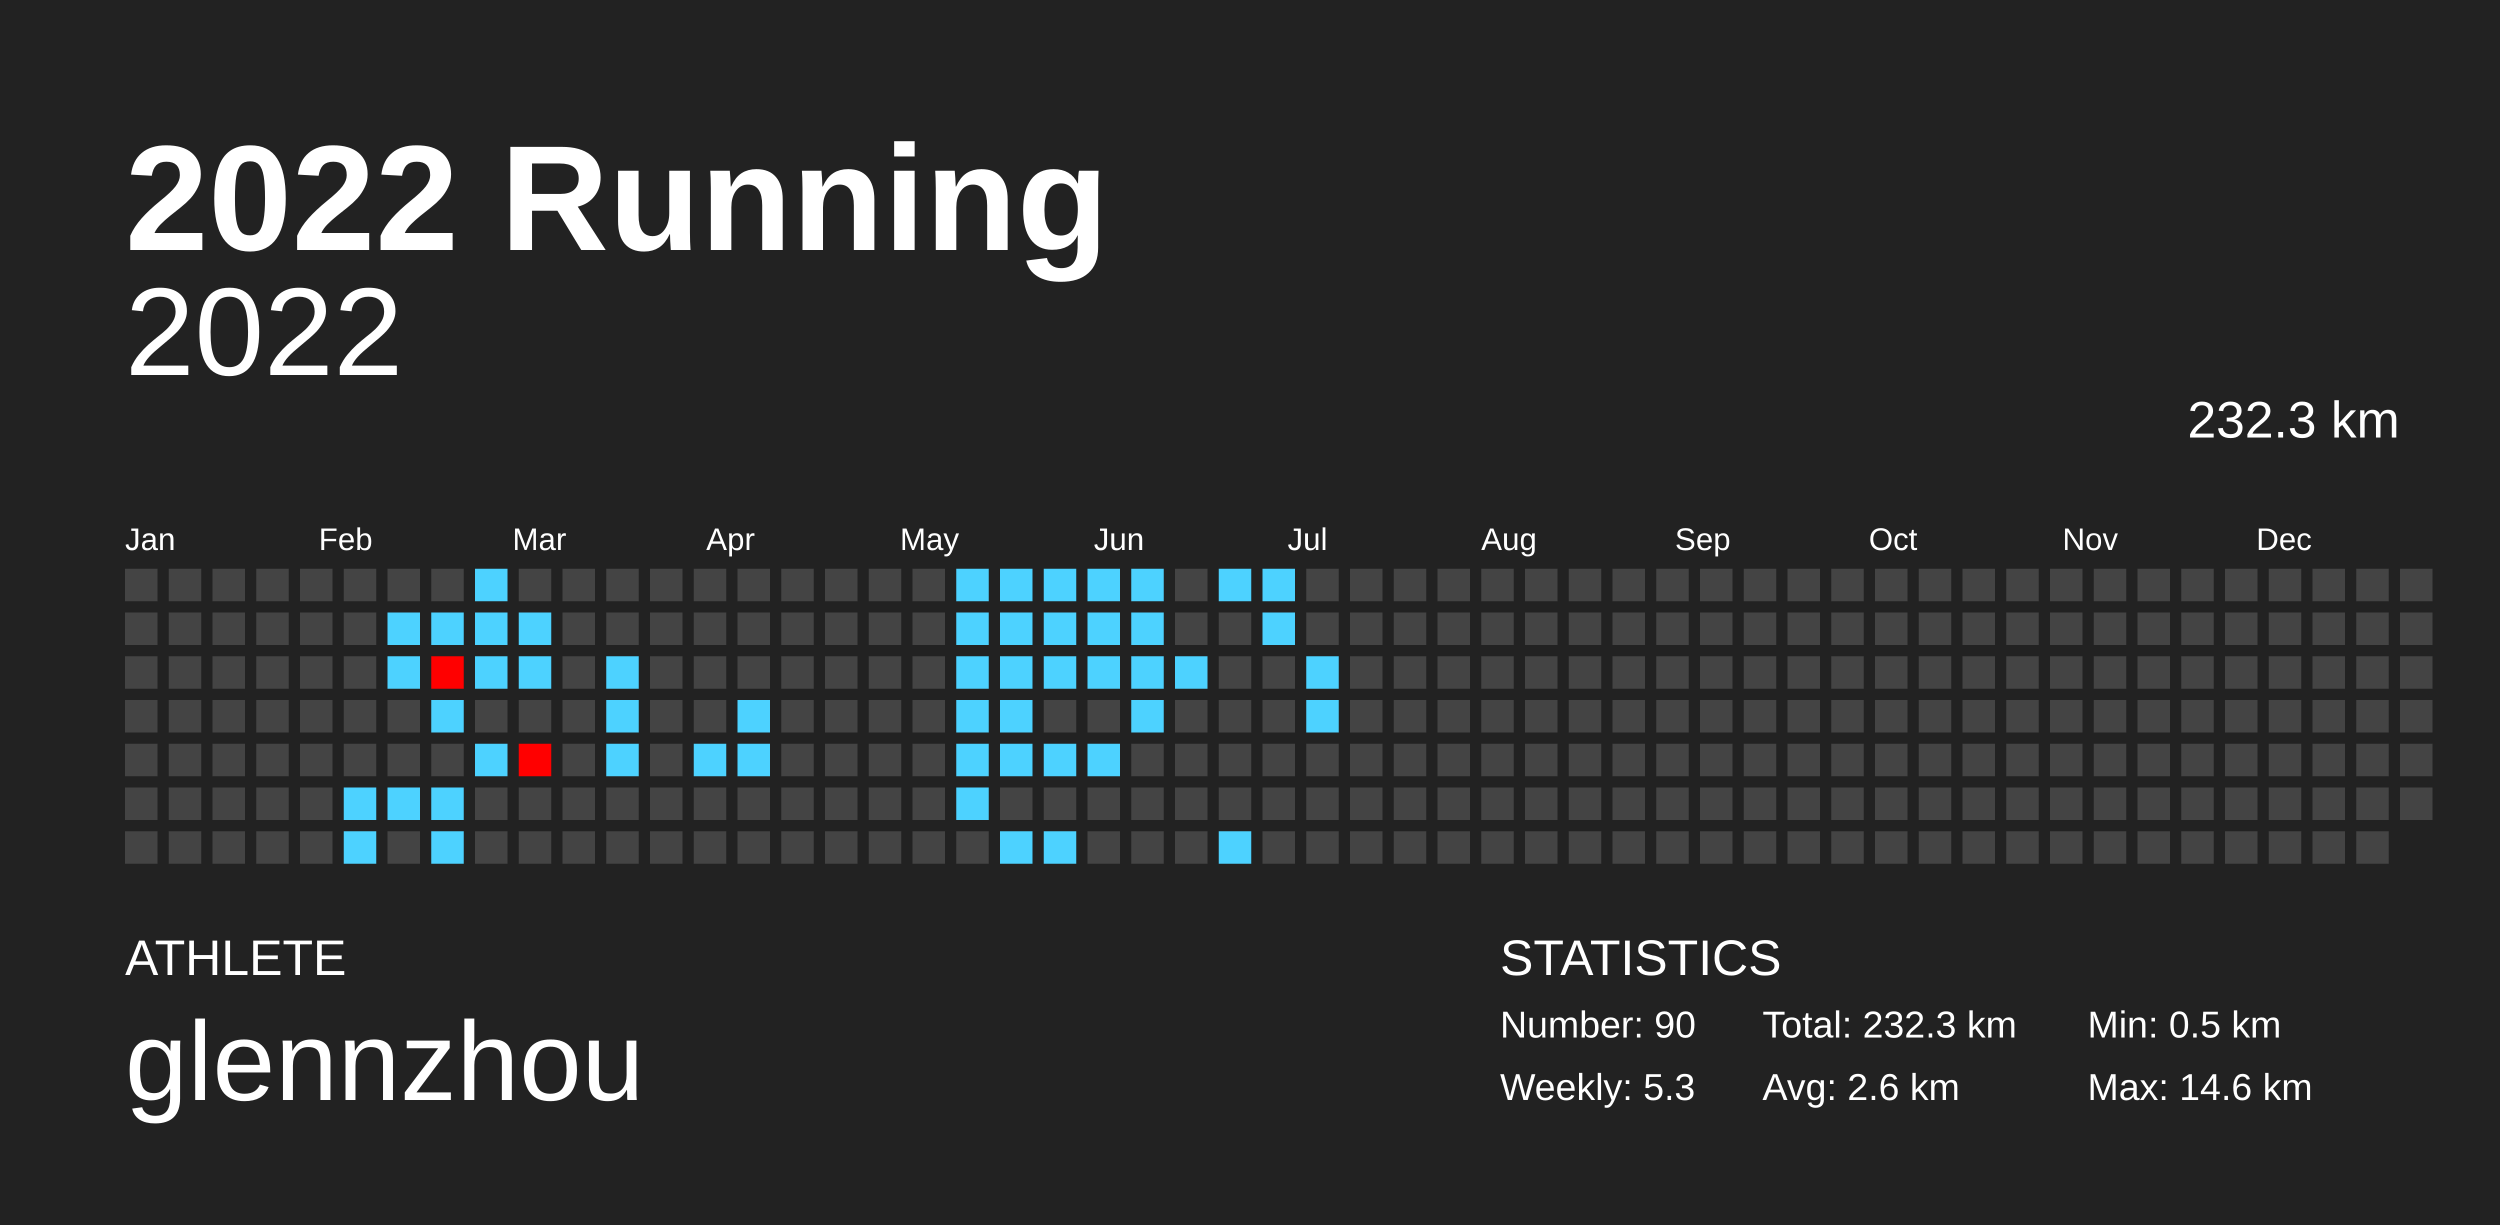
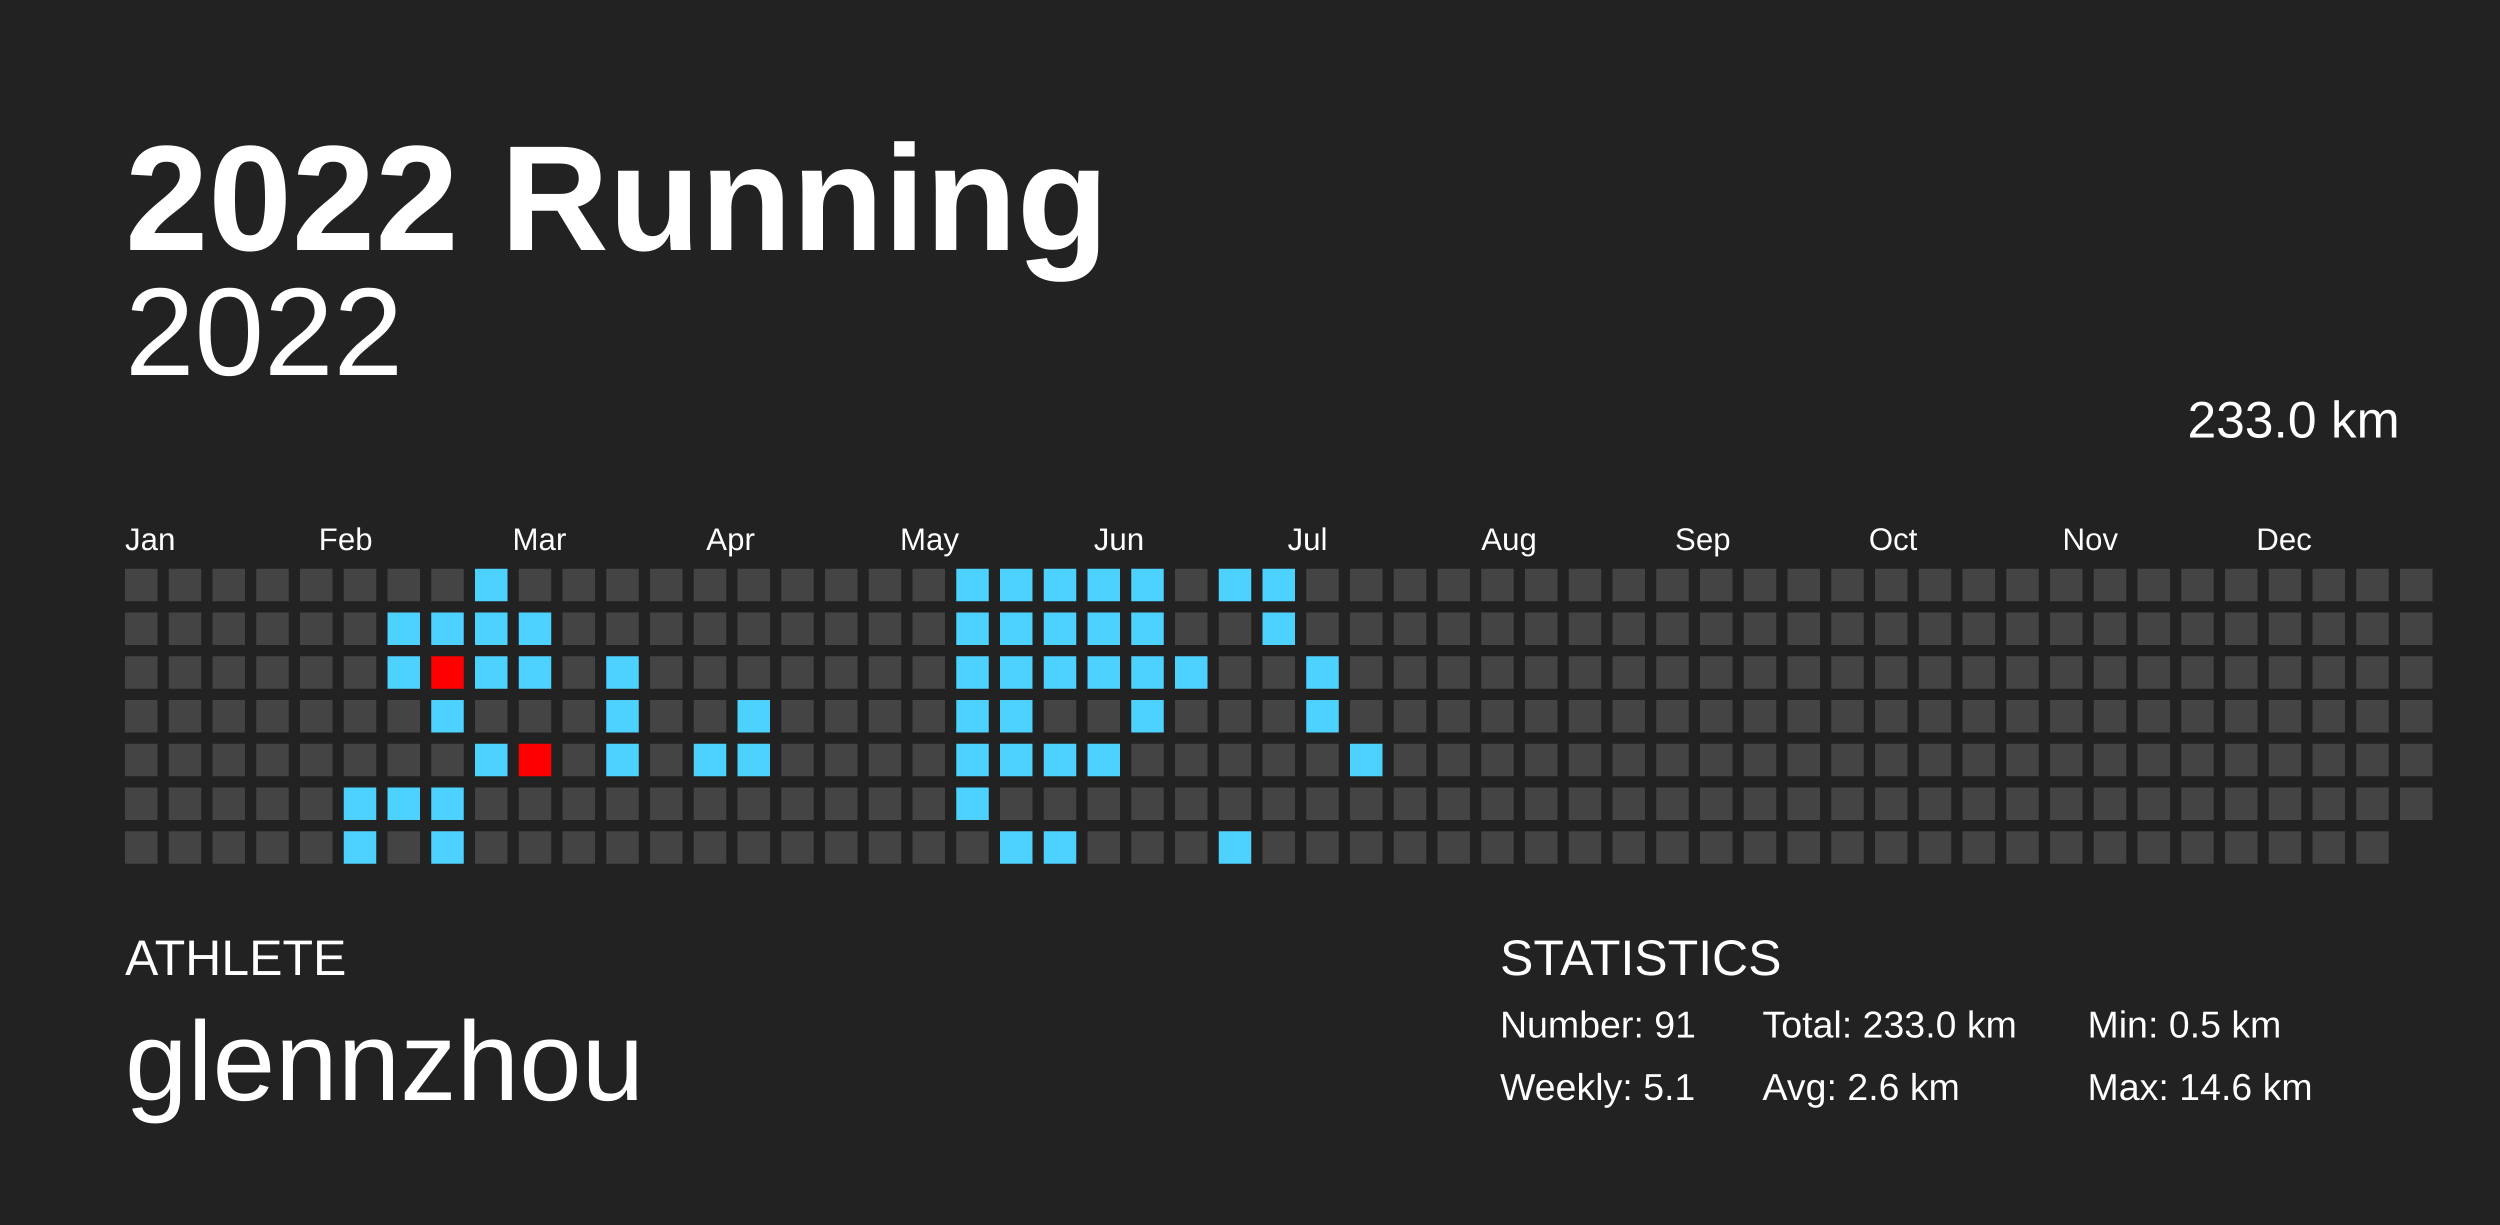
<svg xmlns="http://www.w3.org/2000/svg" baseProfile="full" height="98mm" version="1.1" viewBox="0,0,200,98" width="200mm">
  <defs />
  <rect fill="#222222" height="98" width="200" x="0" y="0" />
  <text fill="#FFFFFF" style="font-size:12px; font-family:Arial; font-weight:bold;" x="10" y="20">2022 Running</text>
  <text fill="#FFFFFF" style="font-size:4px; font-family:Arial" x="10" y="78">ATHLETE</text>
  <text fill="#FFFFFF" style="font-size:9px; font-family:Arial" x="10" y="88">glennzhou</text>
  <text fill="#FFFFFF" style="font-size:4px; font-family:Arial" x="120" y="78">STATISTICS</text>
-   <text fill="#FFFFFF" style="font-size:3px; font-family:Arial" x="120" y="83">Number: 90</text>
-   <text fill="#FFFFFF" style="font-size:3px; font-family:Arial" x="120" y="88">Weekly: 5.3</text>
-   <text fill="#FFFFFF" style="font-size:3px; font-family:Arial" x="141" y="83">Total: 232.3 km</text>
+   <text fill="#FFFFFF" style="font-size:3px; font-family:Arial" x="120" y="83">Number: 91</text>
+   <text fill="#FFFFFF" style="font-size:3px; font-family:Arial" x="120" y="88">Weekly: 5.1</text>
+   <text fill="#FFFFFF" style="font-size:3px; font-family:Arial" x="141" y="83">Total: 233.0 km</text>
  <text fill="#FFFFFF" style="font-size:3px; font-family:Arial" x="141" y="88">Avg: 2.6 km</text>
  <text fill="#FFFFFF" style="font-size:3px; font-family:Arial" x="167" y="83">Min: 0.5 km</text>
  <text fill="#FFFFFF" style="font-size:3px; font-family:Arial" x="167" y="88">Max: 14.6 km</text>
  <text alignment-baseline="hanging" fill="#FFFFFF" style="font-size:10.0px; font-family:Arial;" x="10" y="30">2022</text>
-   <text alignment-baseline="hanging" fill="#FFFFFF" style="font-size:4.125px; font-family:Arial;" x="175" y="35">232.3 km</text>
+   <text alignment-baseline="hanging" fill="#FFFFFF" style="font-size:4.125px; font-family:Arial;" x="175" y="35">233.0 km</text>
  <text fill="#FFFFFF" style="font-size:2.5px; font-family:Arial" x="10.0" y="44">Jan</text>
  <text fill="#FFFFFF" style="font-size:2.5px; font-family:Arial" x="25.5" y="44">Feb</text>
  <text fill="#FFFFFF" style="font-size:2.5px; font-family:Arial" x="41.0" y="44">Mar</text>
  <text fill="#FFFFFF" style="font-size:2.5px; font-family:Arial" x="56.5" y="44">Apr</text>
  <text fill="#FFFFFF" style="font-size:2.5px; font-family:Arial" x="72.0" y="44">May</text>
  <text fill="#FFFFFF" style="font-size:2.5px; font-family:Arial" x="87.5" y="44">Jun</text>
  <text fill="#FFFFFF" style="font-size:2.5px; font-family:Arial" x="103.0" y="44">Jul</text>
  <text fill="#FFFFFF" style="font-size:2.5px; font-family:Arial" x="118.5" y="44">Aug</text>
  <text fill="#FFFFFF" style="font-size:2.5px; font-family:Arial" x="134.0" y="44">Sep</text>
  <text fill="#FFFFFF" style="font-size:2.5px; font-family:Arial" x="149.5" y="44">Oct</text>
  <text fill="#FFFFFF" style="font-size:2.5px; font-family:Arial" x="165.0" y="44">Nov</text>
  <text fill="#FFFFFF" style="font-size:2.5px; font-family:Arial" x="180.5" y="44">Dec</text>
  <rect fill="#444444" height="2.6" width="2.6" x="10.0" y="45.5" />
  <rect fill="#444444" height="2.6" width="2.6" x="10.0" y="49.0" />
  <rect fill="#444444" height="2.6" width="2.6" x="10.0" y="52.5" />
  <rect fill="#444444" height="2.6" width="2.6" x="10.0" y="56.0" />
  <rect fill="#444444" height="2.6" width="2.6" x="10.0" y="59.5" />
  <rect fill="#444444" height="2.6" width="2.6" x="10.0" y="63.0" />
  <rect fill="#444444" height="2.6" width="2.6" x="10.0" y="66.5" />
  <rect fill="#444444" height="2.6" width="2.6" x="13.5" y="45.5" />
  <rect fill="#444444" height="2.6" width="2.6" x="13.5" y="49.0" />
  <rect fill="#444444" height="2.6" width="2.6" x="13.5" y="52.5" />
  <rect fill="#444444" height="2.6" width="2.6" x="13.5" y="56.0" />
  <rect fill="#444444" height="2.6" width="2.6" x="13.5" y="59.5" />
  <rect fill="#444444" height="2.6" width="2.6" x="13.5" y="63.0" />
  <rect fill="#444444" height="2.6" width="2.6" x="13.5" y="66.5" />
  <rect fill="#444444" height="2.6" width="2.6" x="17.0" y="45.5" />
  <rect fill="#444444" height="2.6" width="2.6" x="17.0" y="49.0" />
  <rect fill="#444444" height="2.6" width="2.6" x="17.0" y="52.5" />
  <rect fill="#444444" height="2.6" width="2.6" x="17.0" y="56.0" />
  <rect fill="#444444" height="2.6" width="2.6" x="17.0" y="59.5" />
  <rect fill="#444444" height="2.6" width="2.6" x="17.0" y="63.0" />
  <rect fill="#444444" height="2.6" width="2.6" x="17.0" y="66.5" />
  <rect fill="#444444" height="2.6" width="2.6" x="20.5" y="45.5" />
  <rect fill="#444444" height="2.6" width="2.6" x="20.5" y="49.0" />
  <rect fill="#444444" height="2.6" width="2.6" x="20.5" y="52.5" />
  <rect fill="#444444" height="2.6" width="2.6" x="20.5" y="56.0" />
  <rect fill="#444444" height="2.6" width="2.6" x="20.5" y="59.5" />
  <rect fill="#444444" height="2.6" width="2.6" x="20.5" y="63.0" />
  <rect fill="#444444" height="2.6" width="2.6" x="20.5" y="66.5" />
  <rect fill="#444444" height="2.6" width="2.6" x="24.0" y="45.5" />
  <rect fill="#444444" height="2.6" width="2.6" x="24.0" y="49.0" />
  <rect fill="#444444" height="2.6" width="2.6" x="24.0" y="52.5" />
  <rect fill="#444444" height="2.6" width="2.6" x="24.0" y="56.0" />
  <rect fill="#444444" height="2.6" width="2.6" x="24.0" y="59.5" />
  <rect fill="#444444" height="2.6" width="2.6" x="24.0" y="63.0" />
  <rect fill="#444444" height="2.6" width="2.6" x="24.0" y="66.5" />
  <rect fill="#444444" height="2.6" width="2.6" x="27.5" y="45.5" />
  <rect fill="#444444" height="2.6" width="2.6" x="27.5" y="49.0" />
  <rect fill="#444444" height="2.6" width="2.6" x="27.5" y="52.5" />
  <rect fill="#444444" height="2.6" width="2.6" x="27.5" y="56.0" />
  <rect fill="#444444" height="2.6" width="2.6" x="27.5" y="59.5" />
  <rect fill="#4dd2ff" height="2.6" width="2.6" x="27.5" y="63.0" />
  <rect fill="#4dd2ff" height="2.6" width="2.6" x="27.5" y="66.5" />
  <rect fill="#444444" height="2.6" width="2.6" x="31.0" y="45.5" />
  <rect fill="#4dd2ff" height="2.6" width="2.6" x="31.0" y="49.0" />
  <rect fill="#4dd2ff" height="2.6" width="2.6" x="31.0" y="52.5" />
  <rect fill="#444444" height="2.6" width="2.6" x="31.0" y="56.0" />
  <rect fill="#444444" height="2.6" width="2.6" x="31.0" y="59.5" />
  <rect fill="#4dd2ff" height="2.6" width="2.6" x="31.0" y="63.0" />
  <rect fill="#444444" height="2.6" width="2.6" x="31.0" y="66.5" />
  <rect fill="#444444" height="2.6" width="2.6" x="34.5" y="45.5" />
  <rect fill="#4dd2ff" height="2.6" width="2.6" x="34.5" y="49.0" />
  <rect fill="red" height="2.6" width="2.6" x="34.5" y="52.5" />
  <rect fill="#4dd2ff" height="2.6" width="2.6" x="34.5" y="56.0" />
  <rect fill="#444444" height="2.6" width="2.6" x="34.5" y="59.5" />
  <rect fill="#4dd2ff" height="2.6" width="2.6" x="34.5" y="63.0" />
  <rect fill="#4dd2ff" height="2.6" width="2.6" x="34.5" y="66.5" />
  <rect fill="#4dd2ff" height="2.6" width="2.6" x="38.0" y="45.5" />
  <rect fill="#4dd2ff" height="2.6" width="2.6" x="38.0" y="49.0" />
  <rect fill="#4dd2ff" height="2.6" width="2.6" x="38.0" y="52.5" />
  <rect fill="#444444" height="2.6" width="2.6" x="38.0" y="56.0" />
  <rect fill="#4dd2ff" height="2.6" width="2.6" x="38.0" y="59.5" />
  <rect fill="#444444" height="2.6" width="2.6" x="38.0" y="63.0" />
  <rect fill="#444444" height="2.6" width="2.6" x="38.0" y="66.5" />
  <rect fill="#444444" height="2.6" width="2.6" x="41.5" y="45.5" />
  <rect fill="#4dd2ff" height="2.6" width="2.6" x="41.5" y="49.0" />
  <rect fill="#4dd2ff" height="2.6" width="2.6" x="41.5" y="52.5" />
  <rect fill="#444444" height="2.6" width="2.6" x="41.5" y="56.0" />
  <rect fill="red" height="2.6" width="2.6" x="41.5" y="59.5" />
  <rect fill="#444444" height="2.6" width="2.6" x="41.5" y="63.0" />
  <rect fill="#444444" height="2.6" width="2.6" x="41.5" y="66.5" />
  <rect fill="#444444" height="2.6" width="2.6" x="45.0" y="45.5" />
  <rect fill="#444444" height="2.6" width="2.6" x="45.0" y="49.0" />
  <rect fill="#444444" height="2.6" width="2.6" x="45.0" y="52.5" />
  <rect fill="#444444" height="2.6" width="2.6" x="45.0" y="56.0" />
  <rect fill="#444444" height="2.6" width="2.6" x="45.0" y="59.5" />
  <rect fill="#444444" height="2.6" width="2.6" x="45.0" y="63.0" />
  <rect fill="#444444" height="2.6" width="2.6" x="45.0" y="66.5" />
  <rect fill="#444444" height="2.6" width="2.6" x="48.5" y="45.5" />
  <rect fill="#444444" height="2.6" width="2.6" x="48.5" y="49.0" />
  <rect fill="#4dd2ff" height="2.6" width="2.6" x="48.5" y="52.5" />
  <rect fill="#4dd2ff" height="2.6" width="2.6" x="48.5" y="56.0" />
  <rect fill="#4dd2ff" height="2.6" width="2.6" x="48.5" y="59.5" />
  <rect fill="#444444" height="2.6" width="2.6" x="48.5" y="63.0" />
  <rect fill="#444444" height="2.6" width="2.6" x="48.5" y="66.5" />
  <rect fill="#444444" height="2.6" width="2.6" x="52.0" y="45.5" />
  <rect fill="#444444" height="2.6" width="2.6" x="52.0" y="49.0" />
  <rect fill="#444444" height="2.6" width="2.6" x="52.0" y="52.5" />
  <rect fill="#444444" height="2.6" width="2.6" x="52.0" y="56.0" />
  <rect fill="#444444" height="2.6" width="2.6" x="52.0" y="59.5" />
  <rect fill="#444444" height="2.6" width="2.6" x="52.0" y="63.0" />
  <rect fill="#444444" height="2.6" width="2.6" x="52.0" y="66.5" />
  <rect fill="#444444" height="2.6" width="2.6" x="55.5" y="45.5" />
  <rect fill="#444444" height="2.6" width="2.6" x="55.5" y="49.0" />
  <rect fill="#444444" height="2.6" width="2.6" x="55.5" y="52.5" />
  <rect fill="#444444" height="2.6" width="2.6" x="55.5" y="56.0" />
  <rect fill="#4dd2ff" height="2.6" width="2.6" x="55.5" y="59.5" />
  <rect fill="#444444" height="2.6" width="2.6" x="55.5" y="63.0" />
  <rect fill="#444444" height="2.6" width="2.6" x="55.5" y="66.5" />
  <rect fill="#444444" height="2.6" width="2.6" x="59.0" y="45.5" />
  <rect fill="#444444" height="2.6" width="2.6" x="59.0" y="49.0" />
  <rect fill="#444444" height="2.6" width="2.6" x="59.0" y="52.5" />
  <rect fill="#4dd2ff" height="2.6" width="2.6" x="59.0" y="56.0" />
  <rect fill="#4dd2ff" height="2.6" width="2.6" x="59.0" y="59.5" />
  <rect fill="#444444" height="2.6" width="2.6" x="59.0" y="63.0" />
  <rect fill="#444444" height="2.6" width="2.6" x="59.0" y="66.5" />
  <rect fill="#444444" height="2.6" width="2.6" x="62.5" y="45.5" />
  <rect fill="#444444" height="2.6" width="2.6" x="62.5" y="49.0" />
  <rect fill="#444444" height="2.6" width="2.6" x="62.5" y="52.5" />
  <rect fill="#444444" height="2.6" width="2.6" x="62.5" y="56.0" />
  <rect fill="#444444" height="2.6" width="2.6" x="62.5" y="59.5" />
  <rect fill="#444444" height="2.6" width="2.6" x="62.5" y="63.0" />
  <rect fill="#444444" height="2.6" width="2.6" x="62.5" y="66.5" />
  <rect fill="#444444" height="2.6" width="2.6" x="66.0" y="45.5" />
  <rect fill="#444444" height="2.6" width="2.6" x="66.0" y="49.0" />
  <rect fill="#444444" height="2.6" width="2.6" x="66.0" y="52.5" />
  <rect fill="#444444" height="2.6" width="2.6" x="66.0" y="56.0" />
  <rect fill="#444444" height="2.6" width="2.6" x="66.0" y="59.5" />
  <rect fill="#444444" height="2.6" width="2.6" x="66.0" y="63.0" />
  <rect fill="#444444" height="2.6" width="2.6" x="66.0" y="66.5" />
  <rect fill="#444444" height="2.6" width="2.6" x="69.5" y="45.5" />
  <rect fill="#444444" height="2.6" width="2.6" x="69.5" y="49.0" />
  <rect fill="#444444" height="2.6" width="2.6" x="69.5" y="52.5" />
  <rect fill="#444444" height="2.6" width="2.6" x="69.5" y="56.0" />
  <rect fill="#444444" height="2.6" width="2.6" x="69.5" y="59.5" />
  <rect fill="#444444" height="2.6" width="2.6" x="69.5" y="63.0" />
  <rect fill="#444444" height="2.6" width="2.6" x="69.5" y="66.5" />
  <rect fill="#444444" height="2.6" width="2.6" x="73.0" y="45.5" />
  <rect fill="#444444" height="2.6" width="2.6" x="73.0" y="49.0" />
  <rect fill="#444444" height="2.6" width="2.6" x="73.0" y="52.5" />
  <rect fill="#444444" height="2.6" width="2.6" x="73.0" y="56.0" />
  <rect fill="#444444" height="2.6" width="2.6" x="73.0" y="59.5" />
  <rect fill="#444444" height="2.6" width="2.6" x="73.0" y="63.0" />
  <rect fill="#444444" height="2.6" width="2.6" x="73.0" y="66.5" />
  <rect fill="#4dd2ff" height="2.6" width="2.6" x="76.5" y="45.5" />
  <rect fill="#4dd2ff" height="2.6" width="2.6" x="76.5" y="49.0" />
  <rect fill="#4dd2ff" height="2.6" width="2.6" x="76.5" y="52.5" />
  <rect fill="#4dd2ff" height="2.6" width="2.6" x="76.5" y="56.0" />
  <rect fill="#4dd2ff" height="2.6" width="2.6" x="76.5" y="59.5" />
  <rect fill="#4dd2ff" height="2.6" width="2.6" x="76.5" y="63.0" />
  <rect fill="#444444" height="2.6" width="2.6" x="76.5" y="66.5" />
  <rect fill="#4dd2ff" height="2.6" width="2.6" x="80.0" y="45.5" />
  <rect fill="#4dd2ff" height="2.6" width="2.6" x="80.0" y="49.0" />
  <rect fill="#4dd2ff" height="2.6" width="2.6" x="80.0" y="52.5" />
  <rect fill="#4dd2ff" height="2.6" width="2.6" x="80.0" y="56.0" />
  <rect fill="#4dd2ff" height="2.6" width="2.6" x="80.0" y="59.5" />
  <rect fill="#444444" height="2.6" width="2.6" x="80.0" y="63.0" />
  <rect fill="#4dd2ff" height="2.6" width="2.6" x="80.0" y="66.5" />
  <rect fill="#4dd2ff" height="2.6" width="2.6" x="83.5" y="45.5" />
  <rect fill="#4dd2ff" height="2.6" width="2.6" x="83.5" y="49.0" />
  <rect fill="#4dd2ff" height="2.6" width="2.6" x="83.5" y="52.5" />
  <rect fill="#444444" height="2.6" width="2.6" x="83.5" y="56.0" />
  <rect fill="#4dd2ff" height="2.6" width="2.6" x="83.5" y="59.5" />
  <rect fill="#444444" height="2.6" width="2.6" x="83.5" y="63.0" />
  <rect fill="#4dd2ff" height="2.6" width="2.6" x="83.5" y="66.5" />
  <rect fill="#4dd2ff" height="2.6" width="2.6" x="87.0" y="45.5" />
  <rect fill="#4dd2ff" height="2.6" width="2.6" x="87.0" y="49.0" />
  <rect fill="#4dd2ff" height="2.6" width="2.6" x="87.0" y="52.5" />
  <rect fill="#444444" height="2.6" width="2.6" x="87.0" y="56.0" />
  <rect fill="#4dd2ff" height="2.6" width="2.6" x="87.0" y="59.5" />
  <rect fill="#444444" height="2.6" width="2.6" x="87.0" y="63.0" />
  <rect fill="#444444" height="2.6" width="2.6" x="87.0" y="66.5" />
  <rect fill="#4dd2ff" height="2.6" width="2.6" x="90.5" y="45.5" />
  <rect fill="#4dd2ff" height="2.6" width="2.6" x="90.5" y="49.0" />
  <rect fill="#4dd2ff" height="2.6" width="2.6" x="90.5" y="52.5" />
  <rect fill="#4dd2ff" height="2.6" width="2.6" x="90.5" y="56.0" />
  <rect fill="#444444" height="2.6" width="2.6" x="90.5" y="59.5" />
  <rect fill="#444444" height="2.6" width="2.6" x="90.5" y="63.0" />
  <rect fill="#444444" height="2.6" width="2.6" x="90.5" y="66.5" />
  <rect fill="#444444" height="2.6" width="2.6" x="94.0" y="45.5" />
  <rect fill="#444444" height="2.6" width="2.6" x="94.0" y="49.0" />
  <rect fill="#4dd2ff" height="2.6" width="2.6" x="94.0" y="52.5" />
  <rect fill="#444444" height="2.6" width="2.6" x="94.0" y="56.0" />
  <rect fill="#444444" height="2.6" width="2.6" x="94.0" y="59.5" />
  <rect fill="#444444" height="2.6" width="2.6" x="94.0" y="63.0" />
  <rect fill="#444444" height="2.6" width="2.6" x="94.0" y="66.5" />
  <rect fill="#4dd2ff" height="2.6" width="2.6" x="97.5" y="45.5" />
  <rect fill="#444444" height="2.6" width="2.6" x="97.5" y="49.0" />
  <rect fill="#444444" height="2.6" width="2.6" x="97.5" y="52.5" />
  <rect fill="#444444" height="2.6" width="2.6" x="97.5" y="56.0" />
  <rect fill="#444444" height="2.6" width="2.6" x="97.5" y="59.5" />
  <rect fill="#444444" height="2.6" width="2.6" x="97.5" y="63.0" />
  <rect fill="#4dd2ff" height="2.6" width="2.6" x="97.5" y="66.5" />
  <rect fill="#4dd2ff" height="2.6" width="2.6" x="101.0" y="45.5" />
  <rect fill="#4dd2ff" height="2.6" width="2.6" x="101.0" y="49.0" />
  <rect fill="#444444" height="2.6" width="2.6" x="101.0" y="52.5" />
  <rect fill="#444444" height="2.6" width="2.6" x="101.0" y="56.0" />
  <rect fill="#444444" height="2.6" width="2.6" x="101.0" y="59.5" />
  <rect fill="#444444" height="2.6" width="2.6" x="101.0" y="63.0" />
  <rect fill="#444444" height="2.6" width="2.6" x="101.0" y="66.5" />
  <rect fill="#444444" height="2.6" width="2.6" x="104.5" y="45.5" />
  <rect fill="#444444" height="2.6" width="2.6" x="104.5" y="49.0" />
  <rect fill="#4dd2ff" height="2.6" width="2.6" x="104.5" y="52.5" />
  <rect fill="#4dd2ff" height="2.6" width="2.6" x="104.5" y="56.0" />
  <rect fill="#444444" height="2.6" width="2.6" x="104.5" y="59.5" />
  <rect fill="#444444" height="2.6" width="2.6" x="104.5" y="63.0" />
  <rect fill="#444444" height="2.6" width="2.6" x="104.5" y="66.5" />
  <rect fill="#444444" height="2.6" width="2.6" x="108.0" y="45.5" />
  <rect fill="#444444" height="2.6" width="2.6" x="108.0" y="49.0" />
  <rect fill="#444444" height="2.6" width="2.6" x="108.0" y="52.5" />
  <rect fill="#444444" height="2.6" width="2.6" x="108.0" y="56.0" />
-   <rect fill="#444444" height="2.6" width="2.6" x="108.0" y="59.5" />
+   <rect fill="#4dd2ff" height="2.6" width="2.6" x="108.0" y="59.5" />
  <rect fill="#444444" height="2.6" width="2.6" x="108.0" y="63.0" />
  <rect fill="#444444" height="2.6" width="2.6" x="108.0" y="66.5" />
  <rect fill="#444444" height="2.6" width="2.6" x="111.5" y="45.5" />
  <rect fill="#444444" height="2.6" width="2.6" x="111.5" y="49.0" />
  <rect fill="#444444" height="2.6" width="2.6" x="111.5" y="52.5" />
  <rect fill="#444444" height="2.6" width="2.6" x="111.5" y="56.0" />
  <rect fill="#444444" height="2.6" width="2.6" x="111.5" y="59.5" />
  <rect fill="#444444" height="2.6" width="2.6" x="111.5" y="63.0" />
  <rect fill="#444444" height="2.6" width="2.6" x="111.5" y="66.5" />
  <rect fill="#444444" height="2.6" width="2.6" x="115.0" y="45.5" />
  <rect fill="#444444" height="2.6" width="2.6" x="115.0" y="49.0" />
  <rect fill="#444444" height="2.6" width="2.6" x="115.0" y="52.5" />
  <rect fill="#444444" height="2.6" width="2.6" x="115.0" y="56.0" />
  <rect fill="#444444" height="2.6" width="2.6" x="115.0" y="59.5" />
  <rect fill="#444444" height="2.6" width="2.6" x="115.0" y="63.0" />
  <rect fill="#444444" height="2.6" width="2.6" x="115.0" y="66.5" />
  <rect fill="#444444" height="2.6" width="2.6" x="118.5" y="45.5" />
  <rect fill="#444444" height="2.6" width="2.6" x="118.5" y="49.0" />
  <rect fill="#444444" height="2.6" width="2.6" x="118.5" y="52.5" />
  <rect fill="#444444" height="2.6" width="2.6" x="118.5" y="56.0" />
  <rect fill="#444444" height="2.6" width="2.6" x="118.5" y="59.5" />
  <rect fill="#444444" height="2.6" width="2.6" x="118.5" y="63.0" />
  <rect fill="#444444" height="2.6" width="2.6" x="118.5" y="66.5" />
  <rect fill="#444444" height="2.6" width="2.6" x="122.0" y="45.5" />
  <rect fill="#444444" height="2.6" width="2.6" x="122.0" y="49.0" />
  <rect fill="#444444" height="2.6" width="2.6" x="122.0" y="52.5" />
  <rect fill="#444444" height="2.6" width="2.6" x="122.0" y="56.0" />
  <rect fill="#444444" height="2.6" width="2.6" x="122.0" y="59.5" />
  <rect fill="#444444" height="2.6" width="2.6" x="122.0" y="63.0" />
  <rect fill="#444444" height="2.6" width="2.6" x="122.0" y="66.5" />
  <rect fill="#444444" height="2.6" width="2.6" x="125.5" y="45.5" />
  <rect fill="#444444" height="2.6" width="2.6" x="125.5" y="49.0" />
  <rect fill="#444444" height="2.6" width="2.6" x="125.5" y="52.5" />
  <rect fill="#444444" height="2.6" width="2.6" x="125.5" y="56.0" />
  <rect fill="#444444" height="2.6" width="2.6" x="125.5" y="59.5" />
  <rect fill="#444444" height="2.6" width="2.6" x="125.5" y="63.0" />
  <rect fill="#444444" height="2.6" width="2.6" x="125.5" y="66.5" />
  <rect fill="#444444" height="2.6" width="2.6" x="129.0" y="45.5" />
  <rect fill="#444444" height="2.6" width="2.6" x="129.0" y="49.0" />
  <rect fill="#444444" height="2.6" width="2.6" x="129.0" y="52.5" />
  <rect fill="#444444" height="2.6" width="2.6" x="129.0" y="56.0" />
  <rect fill="#444444" height="2.6" width="2.6" x="129.0" y="59.5" />
  <rect fill="#444444" height="2.6" width="2.6" x="129.0" y="63.0" />
  <rect fill="#444444" height="2.6" width="2.6" x="129.0" y="66.5" />
  <rect fill="#444444" height="2.6" width="2.6" x="132.5" y="45.5" />
  <rect fill="#444444" height="2.6" width="2.6" x="132.5" y="49.0" />
  <rect fill="#444444" height="2.6" width="2.6" x="132.5" y="52.5" />
  <rect fill="#444444" height="2.6" width="2.6" x="132.5" y="56.0" />
  <rect fill="#444444" height="2.6" width="2.6" x="132.5" y="59.5" />
  <rect fill="#444444" height="2.6" width="2.6" x="132.5" y="63.0" />
  <rect fill="#444444" height="2.6" width="2.6" x="132.5" y="66.5" />
  <rect fill="#444444" height="2.6" width="2.6" x="136.0" y="45.5" />
  <rect fill="#444444" height="2.6" width="2.6" x="136.0" y="49.0" />
  <rect fill="#444444" height="2.6" width="2.6" x="136.0" y="52.5" />
  <rect fill="#444444" height="2.6" width="2.6" x="136.0" y="56.0" />
  <rect fill="#444444" height="2.6" width="2.6" x="136.0" y="59.5" />
  <rect fill="#444444" height="2.6" width="2.6" x="136.0" y="63.0" />
  <rect fill="#444444" height="2.6" width="2.6" x="136.0" y="66.5" />
  <rect fill="#444444" height="2.6" width="2.6" x="139.5" y="45.5" />
  <rect fill="#444444" height="2.6" width="2.6" x="139.5" y="49.0" />
  <rect fill="#444444" height="2.6" width="2.6" x="139.5" y="52.5" />
  <rect fill="#444444" height="2.6" width="2.6" x="139.5" y="56.0" />
  <rect fill="#444444" height="2.6" width="2.6" x="139.5" y="59.5" />
  <rect fill="#444444" height="2.6" width="2.6" x="139.5" y="63.0" />
  <rect fill="#444444" height="2.6" width="2.6" x="139.5" y="66.5" />
  <rect fill="#444444" height="2.6" width="2.6" x="143.0" y="45.5" />
  <rect fill="#444444" height="2.6" width="2.6" x="143.0" y="49.0" />
  <rect fill="#444444" height="2.6" width="2.6" x="143.0" y="52.5" />
  <rect fill="#444444" height="2.6" width="2.6" x="143.0" y="56.0" />
  <rect fill="#444444" height="2.6" width="2.6" x="143.0" y="59.5" />
  <rect fill="#444444" height="2.6" width="2.6" x="143.0" y="63.0" />
  <rect fill="#444444" height="2.6" width="2.6" x="143.0" y="66.5" />
  <rect fill="#444444" height="2.6" width="2.6" x="146.5" y="45.5" />
  <rect fill="#444444" height="2.6" width="2.6" x="146.5" y="49.0" />
  <rect fill="#444444" height="2.6" width="2.6" x="146.5" y="52.5" />
  <rect fill="#444444" height="2.6" width="2.6" x="146.5" y="56.0" />
  <rect fill="#444444" height="2.6" width="2.6" x="146.5" y="59.5" />
  <rect fill="#444444" height="2.6" width="2.6" x="146.5" y="63.0" />
  <rect fill="#444444" height="2.6" width="2.6" x="146.5" y="66.5" />
  <rect fill="#444444" height="2.6" width="2.6" x="150.0" y="45.5" />
  <rect fill="#444444" height="2.6" width="2.6" x="150.0" y="49.0" />
  <rect fill="#444444" height="2.6" width="2.6" x="150.0" y="52.5" />
  <rect fill="#444444" height="2.6" width="2.6" x="150.0" y="56.0" />
  <rect fill="#444444" height="2.6" width="2.6" x="150.0" y="59.5" />
  <rect fill="#444444" height="2.6" width="2.6" x="150.0" y="63.0" />
  <rect fill="#444444" height="2.6" width="2.6" x="150.0" y="66.5" />
  <rect fill="#444444" height="2.6" width="2.6" x="153.5" y="45.5" />
  <rect fill="#444444" height="2.6" width="2.6" x="153.5" y="49.0" />
  <rect fill="#444444" height="2.6" width="2.6" x="153.5" y="52.5" />
  <rect fill="#444444" height="2.6" width="2.6" x="153.5" y="56.0" />
  <rect fill="#444444" height="2.6" width="2.6" x="153.5" y="59.5" />
  <rect fill="#444444" height="2.6" width="2.6" x="153.5" y="63.0" />
  <rect fill="#444444" height="2.6" width="2.6" x="153.5" y="66.5" />
  <rect fill="#444444" height="2.6" width="2.6" x="157.0" y="45.5" />
  <rect fill="#444444" height="2.6" width="2.6" x="157.0" y="49.0" />
  <rect fill="#444444" height="2.6" width="2.6" x="157.0" y="52.5" />
  <rect fill="#444444" height="2.6" width="2.6" x="157.0" y="56.0" />
  <rect fill="#444444" height="2.6" width="2.6" x="157.0" y="59.5" />
  <rect fill="#444444" height="2.6" width="2.6" x="157.0" y="63.0" />
  <rect fill="#444444" height="2.6" width="2.6" x="157.0" y="66.5" />
  <rect fill="#444444" height="2.6" width="2.6" x="160.5" y="45.5" />
  <rect fill="#444444" height="2.6" width="2.6" x="160.5" y="49.0" />
  <rect fill="#444444" height="2.6" width="2.6" x="160.5" y="52.5" />
  <rect fill="#444444" height="2.6" width="2.6" x="160.5" y="56.0" />
  <rect fill="#444444" height="2.6" width="2.6" x="160.5" y="59.5" />
  <rect fill="#444444" height="2.6" width="2.6" x="160.5" y="63.0" />
  <rect fill="#444444" height="2.6" width="2.6" x="160.5" y="66.5" />
  <rect fill="#444444" height="2.6" width="2.6" x="164.0" y="45.5" />
  <rect fill="#444444" height="2.6" width="2.6" x="164.0" y="49.0" />
  <rect fill="#444444" height="2.6" width="2.6" x="164.0" y="52.5" />
  <rect fill="#444444" height="2.6" width="2.6" x="164.0" y="56.0" />
  <rect fill="#444444" height="2.6" width="2.6" x="164.0" y="59.5" />
  <rect fill="#444444" height="2.6" width="2.6" x="164.0" y="63.0" />
  <rect fill="#444444" height="2.6" width="2.6" x="164.0" y="66.5" />
  <rect fill="#444444" height="2.6" width="2.6" x="167.5" y="45.5" />
  <rect fill="#444444" height="2.6" width="2.6" x="167.5" y="49.0" />
  <rect fill="#444444" height="2.6" width="2.6" x="167.5" y="52.5" />
  <rect fill="#444444" height="2.6" width="2.6" x="167.5" y="56.0" />
  <rect fill="#444444" height="2.6" width="2.6" x="167.5" y="59.5" />
  <rect fill="#444444" height="2.6" width="2.6" x="167.5" y="63.0" />
  <rect fill="#444444" height="2.6" width="2.6" x="167.5" y="66.5" />
  <rect fill="#444444" height="2.6" width="2.6" x="171.0" y="45.5" />
  <rect fill="#444444" height="2.6" width="2.6" x="171.0" y="49.0" />
  <rect fill="#444444" height="2.6" width="2.6" x="171.0" y="52.5" />
  <rect fill="#444444" height="2.6" width="2.6" x="171.0" y="56.0" />
  <rect fill="#444444" height="2.6" width="2.6" x="171.0" y="59.5" />
  <rect fill="#444444" height="2.6" width="2.6" x="171.0" y="63.0" />
  <rect fill="#444444" height="2.6" width="2.6" x="171.0" y="66.5" />
  <rect fill="#444444" height="2.6" width="2.6" x="174.5" y="45.5" />
  <rect fill="#444444" height="2.6" width="2.6" x="174.5" y="49.0" />
  <rect fill="#444444" height="2.6" width="2.6" x="174.5" y="52.5" />
  <rect fill="#444444" height="2.6" width="2.6" x="174.5" y="56.0" />
  <rect fill="#444444" height="2.6" width="2.6" x="174.5" y="59.5" />
  <rect fill="#444444" height="2.6" width="2.6" x="174.5" y="63.0" />
  <rect fill="#444444" height="2.6" width="2.6" x="174.5" y="66.5" />
  <rect fill="#444444" height="2.6" width="2.6" x="178.0" y="45.5" />
  <rect fill="#444444" height="2.6" width="2.6" x="178.0" y="49.0" />
  <rect fill="#444444" height="2.6" width="2.6" x="178.0" y="52.5" />
  <rect fill="#444444" height="2.6" width="2.6" x="178.0" y="56.0" />
  <rect fill="#444444" height="2.6" width="2.6" x="178.0" y="59.5" />
  <rect fill="#444444" height="2.6" width="2.6" x="178.0" y="63.0" />
  <rect fill="#444444" height="2.6" width="2.6" x="178.0" y="66.5" />
  <rect fill="#444444" height="2.6" width="2.6" x="181.5" y="45.5" />
  <rect fill="#444444" height="2.6" width="2.6" x="181.5" y="49.0" />
  <rect fill="#444444" height="2.6" width="2.6" x="181.5" y="52.5" />
  <rect fill="#444444" height="2.6" width="2.6" x="181.5" y="56.0" />
  <rect fill="#444444" height="2.6" width="2.6" x="181.5" y="59.5" />
  <rect fill="#444444" height="2.6" width="2.6" x="181.5" y="63.0" />
  <rect fill="#444444" height="2.6" width="2.6" x="181.5" y="66.5" />
  <rect fill="#444444" height="2.6" width="2.6" x="185.0" y="45.5" />
  <rect fill="#444444" height="2.6" width="2.6" x="185.0" y="49.0" />
  <rect fill="#444444" height="2.6" width="2.6" x="185.0" y="52.5" />
  <rect fill="#444444" height="2.6" width="2.6" x="185.0" y="56.0" />
  <rect fill="#444444" height="2.6" width="2.6" x="185.0" y="59.5" />
  <rect fill="#444444" height="2.6" width="2.6" x="185.0" y="63.0" />
  <rect fill="#444444" height="2.6" width="2.6" x="185.0" y="66.5" />
  <rect fill="#444444" height="2.6" width="2.6" x="188.5" y="45.5" />
  <rect fill="#444444" height="2.6" width="2.6" x="188.5" y="49.0" />
  <rect fill="#444444" height="2.6" width="2.6" x="188.5" y="52.5" />
  <rect fill="#444444" height="2.6" width="2.6" x="188.5" y="56.0" />
  <rect fill="#444444" height="2.6" width="2.6" x="188.5" y="59.5" />
  <rect fill="#444444" height="2.6" width="2.6" x="188.5" y="63.0" />
  <rect fill="#444444" height="2.6" width="2.6" x="188.5" y="66.5" />
  <rect fill="#444444" height="2.6" width="2.6" x="192.0" y="45.5" />
  <rect fill="#444444" height="2.6" width="2.6" x="192.0" y="49.0" />
  <rect fill="#444444" height="2.6" width="2.6" x="192.0" y="52.5" />
  <rect fill="#444444" height="2.6" width="2.6" x="192.0" y="56.0" />
  <rect fill="#444444" height="2.6" width="2.6" x="192.0" y="59.5" />
  <rect fill="#444444" height="2.6" width="2.6" x="192.0" y="63.0" />
</svg>
